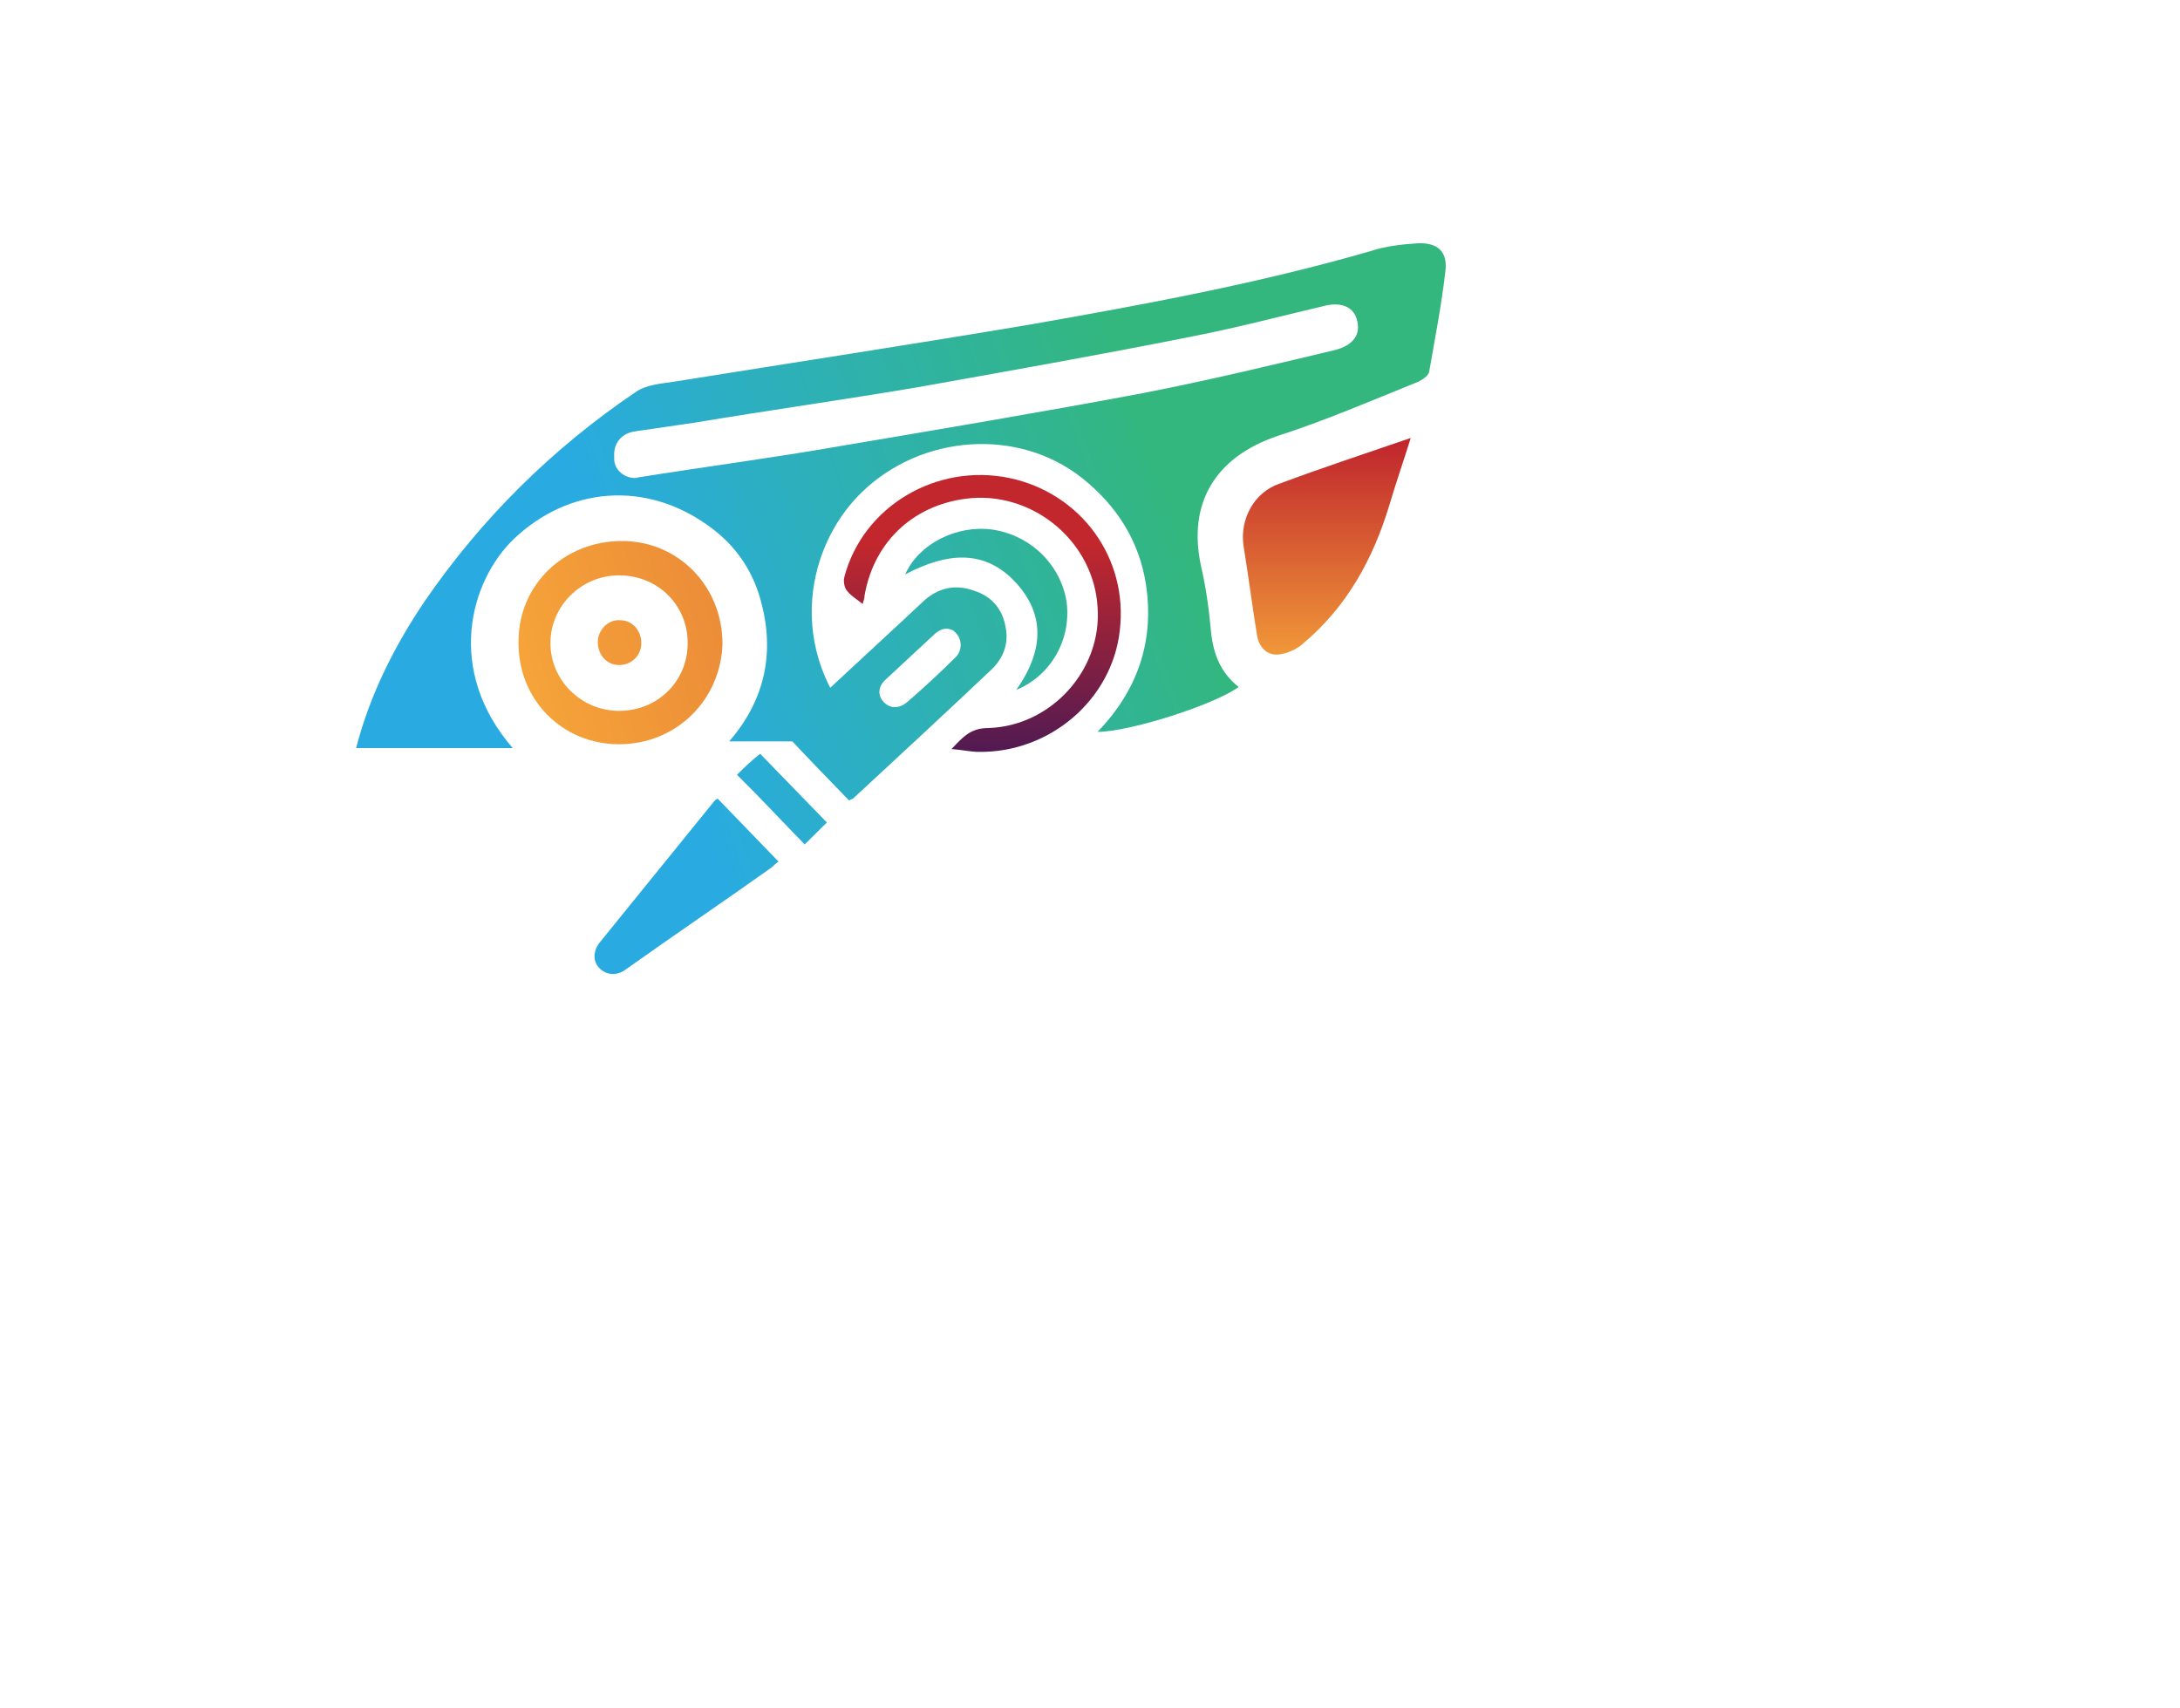
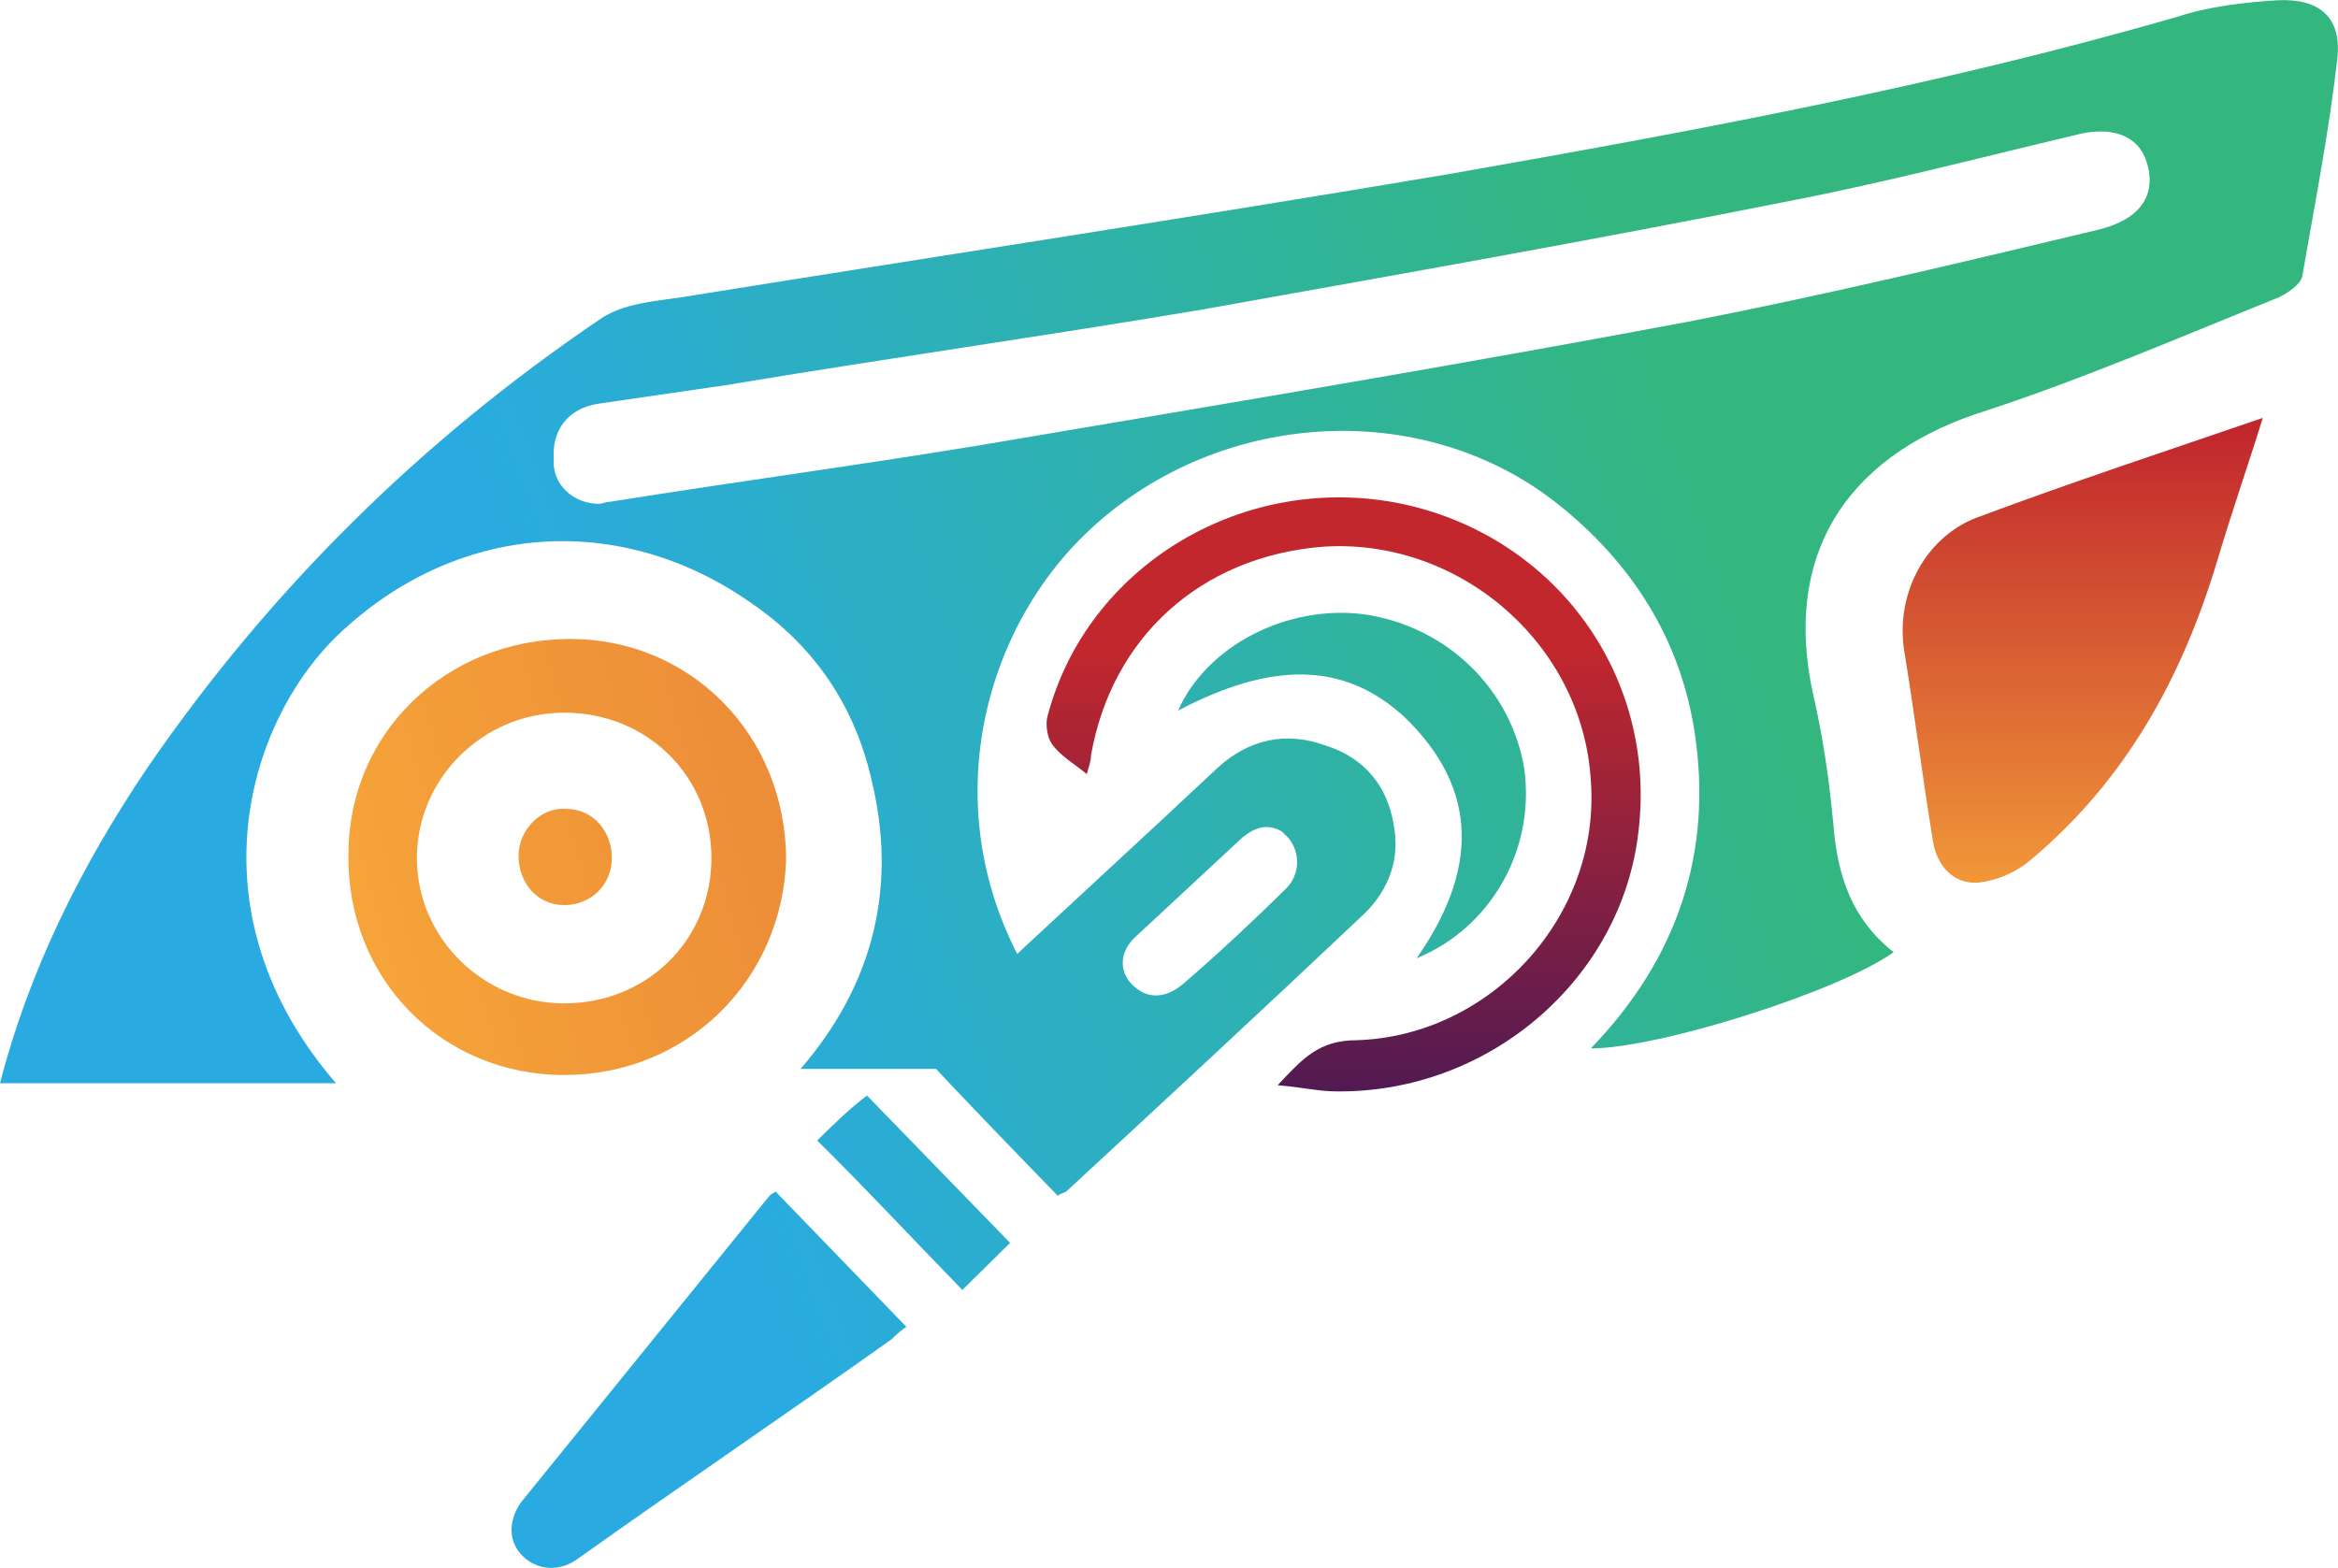
- <svg xmlns="http://www.w3.org/2000/svg" width="134" height="105" viewBox="0 0 134 105" fill="none">
+ <svg xmlns="http://www.w3.org/2000/svg" fill="none" viewBox="21.89 14.95 66.98 44.92">
  <g id="Real Car Detailing (1) (1) (1)-07 1">
    <g id="Group">
      <path id="Vector" d="M67.464 44.992C69.959 42.41 70.969 39.36 70.434 35.899C70.019 33.26 68.652 31.089 66.513 29.388C62.591 26.279 56.65 26.69 52.966 30.268C49.341 33.788 48.212 40.592 53.56 45.578C50.589 45.578 47.737 45.578 44.825 45.578C46.905 43.173 47.618 40.357 46.846 37.248C46.37 35.195 45.242 33.494 43.459 32.263C39.656 29.564 34.962 29.916 31.575 33.142C28.902 35.723 27.357 41.179 31.516 45.989C28.248 45.989 25.04 45.989 21.89 45.989C22.722 42.763 24.208 39.771 26.109 36.955C29.615 31.852 33.952 27.57 39.062 24.109C39.716 23.64 40.666 23.581 41.439 23.464C48.747 22.29 56.056 21.176 63.364 19.944C70.375 18.712 77.386 17.422 84.279 15.427C85.17 15.134 86.18 15.017 87.131 14.958C88.319 14.899 88.973 15.427 88.854 16.601C88.616 18.712 88.2 20.824 87.844 22.877C87.784 23.112 87.428 23.346 87.19 23.464C84.279 24.637 81.427 25.869 78.515 26.807C74.713 28.098 72.99 30.913 73.821 34.785C74.118 36.075 74.297 37.307 74.415 38.598C74.534 40.064 74.95 41.296 76.139 42.234C74.594 43.349 69.424 44.992 67.464 44.992ZM39.062 29.388C39.121 29.388 39.24 29.329 39.359 29.329C43.4 28.684 47.44 28.156 51.48 27.452C57.719 26.397 64.017 25.341 70.256 24.168C74.178 23.405 78.099 22.466 82.021 21.528C83.209 21.235 83.685 20.531 83.388 19.592C83.15 18.829 82.377 18.536 81.308 18.829C78.575 19.475 75.901 20.179 73.168 20.707C67.582 21.821 61.938 22.818 56.353 23.816C51.837 24.578 47.262 25.223 42.687 25.986C41.498 26.162 40.25 26.338 39.062 26.514C38.171 26.631 37.695 27.276 37.755 28.098C37.695 28.802 38.29 29.388 39.062 29.388Z" fill="url(#paint0_linear_21_6510)" />
      <path id="Vector_2" d="M86.715 26.924C86.299 28.273 85.824 29.623 85.408 31.03C84.398 34.374 82.794 37.307 80.061 39.595C79.644 39.947 79.11 40.181 78.575 40.24C77.862 40.299 77.387 39.771 77.268 39.067C76.971 37.248 76.733 35.371 76.436 33.553C76.198 31.91 77.09 30.268 78.634 29.74C81.308 28.743 83.982 27.863 86.715 26.924Z" fill="url(#paint1_linear_21_6510)" />
      <path id="Vector_3" d="M38.052 45.754C34.547 45.754 31.813 42.997 31.873 39.419C31.873 35.958 34.665 33.259 38.23 33.259C41.677 33.259 44.41 36.016 44.41 39.594C44.291 43.055 41.558 45.754 38.052 45.754ZM38.052 43.701C40.429 43.701 42.271 41.882 42.271 39.536C42.271 37.189 40.429 35.371 38.052 35.371C35.735 35.371 33.834 37.248 33.834 39.536C33.834 41.824 35.735 43.701 38.052 43.701Z" fill="url(#paint2_linear_21_6510)" />
      <path id="Vector_4" d="M39.419 39.536C39.419 40.299 38.824 40.885 38.052 40.885C37.279 40.885 36.745 40.24 36.745 39.477C36.745 38.715 37.398 38.07 38.111 38.128C38.884 38.128 39.419 38.773 39.419 39.536Z" fill="url(#paint3_linear_21_6510)" />
    </g>
    <g id="Group_2">
      <path id="Vector_5" d="M52.194 49.215C50.827 47.807 49.52 46.458 48.154 44.991C48.688 44.522 49.164 44.053 49.639 43.584C52.016 41.354 54.392 39.184 56.769 36.955C57.66 36.134 58.73 35.899 59.859 36.31C60.988 36.662 61.641 37.483 61.82 38.597C61.998 39.536 61.701 40.416 60.988 41.12C58.136 43.818 55.284 46.458 52.432 49.097C52.313 49.156 52.253 49.156 52.194 49.215ZM58.73 40.416C59.146 40.005 59.146 39.36 58.789 38.949C58.73 38.891 58.67 38.832 58.611 38.773C58.195 38.539 57.839 38.656 57.482 38.949C56.472 39.888 55.462 40.827 54.452 41.765C53.977 42.176 53.917 42.762 54.333 43.173C54.749 43.584 55.284 43.584 55.819 43.114C56.769 42.293 57.779 41.354 58.73 40.416Z" fill="url(#paint4_linear_21_6510)" />
      <path id="Vector_6" d="M58.492 46.047C59.205 45.285 59.68 44.757 60.75 44.757C64.612 44.639 67.761 41.178 67.464 37.307C67.226 33.377 63.661 30.326 59.739 30.62C56.293 30.913 53.738 33.201 53.144 36.603C53.144 36.779 53.085 36.896 53.025 37.131C52.669 36.838 52.253 36.603 52.015 36.251C51.896 36.075 51.837 35.723 51.896 35.488C53.025 31.148 57.541 28.449 62.057 29.388C66.454 30.326 69.365 34.315 68.83 38.773C68.355 42.997 64.552 46.282 60.156 46.223C59.68 46.223 59.205 46.106 58.492 46.047Z" fill="url(#paint5_linear_21_6510)" />
      <path id="Vector_7" d="M44.113 49.097C45.361 50.388 46.608 51.678 47.856 52.969C47.678 53.086 47.559 53.203 47.44 53.321C44.469 55.432 41.439 57.485 38.468 59.597C37.933 60.008 37.28 59.949 36.864 59.538C36.448 59.128 36.448 58.541 36.804 58.013C39.181 55.08 41.558 52.147 43.934 49.215C43.934 49.215 43.994 49.156 44.113 49.097Z" fill="url(#paint6_linear_21_6510)" />
      <path id="Vector_8" d="M55.64 35.312C56.472 33.435 58.789 32.262 60.988 32.555C63.364 32.907 65.206 34.725 65.563 37.013C65.86 39.301 64.612 41.53 62.473 42.41C64.196 39.946 64.315 37.6 62.117 35.488C60.393 33.904 58.314 33.904 55.64 35.312Z" fill="url(#paint7_linear_21_6510)" />
      <path id="Vector_9" d="M45.301 47.631C45.776 47.162 46.192 46.751 46.727 46.341C48.094 47.749 49.46 49.157 50.827 50.564C50.352 51.034 49.936 51.444 49.46 51.913C48.034 50.447 46.727 49.039 45.301 47.631Z" fill="url(#paint8_linear_21_6510)" />
    </g>
  </g>
  <defs>
    <linearGradient id="paint0_linear_21_6510" x1="71.322" y1="28.504" x2="39.045" y2="40.026" gradientUnits="userSpaceOnUse">
      <stop stop-color="#33B77E" />
      <stop offset="1" stop-color="#29ABE2" />
    </linearGradient>
    <linearGradient id="paint1_linear_21_6510" x1="81.592" y1="27.28" x2="81.592" y2="43.046" gradientUnits="userSpaceOnUse">
      <stop stop-color="#C1272D" />
      <stop offset="1" stop-color="#FBB03B" />
    </linearGradient>
    <linearGradient id="paint2_linear_21_6510" x1="97.209" y1="23.378" x2="25.852" y2="43.37" gradientUnits="userSpaceOnUse">
      <stop stop-color="#C1272D" />
      <stop offset="1" stop-color="#FBB03B" />
    </linearGradient>
    <linearGradient id="paint3_linear_21_6510" x1="97.204" y1="23.362" x2="25.847" y2="43.355" gradientUnits="userSpaceOnUse">
      <stop stop-color="#C1272D" />
      <stop offset="1" stop-color="#FBB03B" />
    </linearGradient>
    <linearGradient id="paint4_linear_21_6510" x1="74.045" y1="36.129" x2="41.768" y2="47.651" gradientUnits="userSpaceOnUse">
      <stop stop-color="#33B77E" />
      <stop offset="1" stop-color="#29ABE2" />
    </linearGradient>
    <linearGradient id="paint5_linear_21_6510" x1="60.431" y1="33.559" x2="60.431" y2="52.309" gradientUnits="userSpaceOnUse">
      <stop stop-color="#C1272D" />
      <stop offset="1" stop-color="#1B1464" />
    </linearGradient>
    <linearGradient id="paint6_linear_21_6510" x1="76.218" y1="42.217" x2="43.941" y2="53.739" gradientUnits="userSpaceOnUse">
      <stop stop-color="#33B77E" />
      <stop offset="1" stop-color="#29ABE2" />
    </linearGradient>
    <linearGradient id="paint7_linear_21_6510" x1="73.018" y1="33.253" x2="40.742" y2="44.775" gradientUnits="userSpaceOnUse">
      <stop stop-color="#33B77E" />
      <stop offset="1" stop-color="#29ABE2" />
    </linearGradient>
    <linearGradient id="paint8_linear_21_6510" x1="75.292" y1="39.625" x2="43.016" y2="51.147" gradientUnits="userSpaceOnUse">
      <stop stop-color="#33B77E" />
      <stop offset="1" stop-color="#29ABE2" />
    </linearGradient>
  </defs>
</svg>
